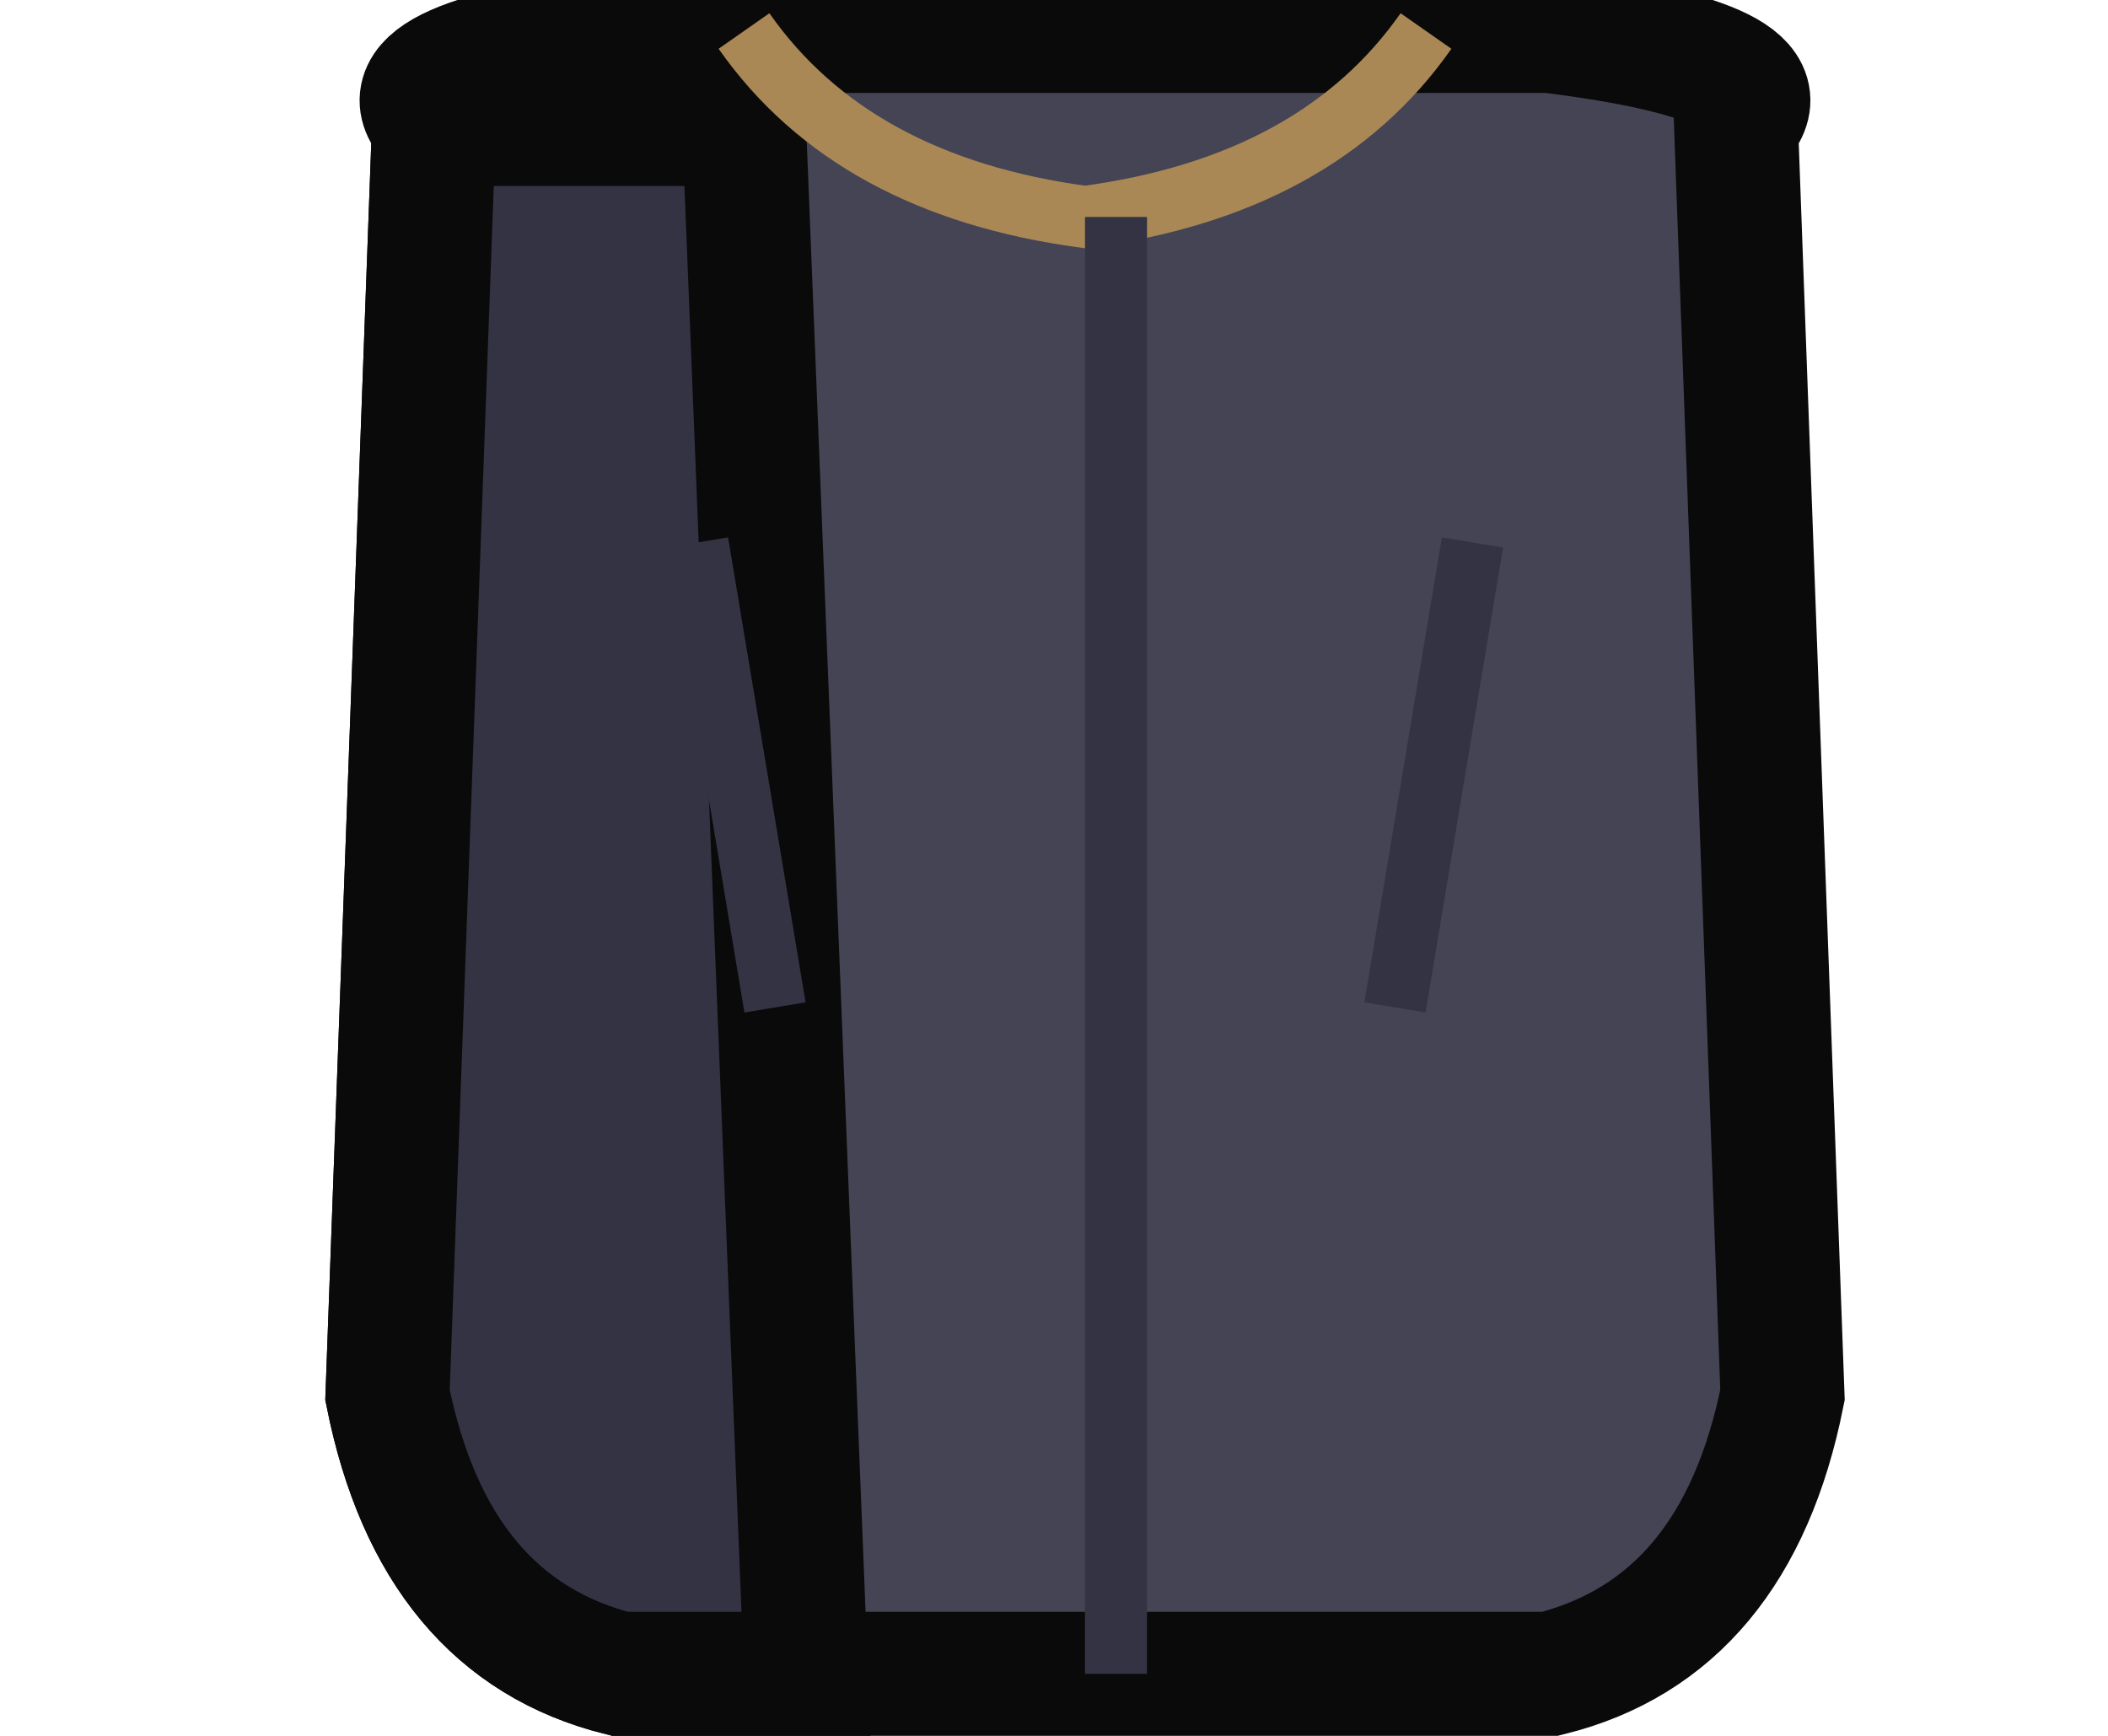
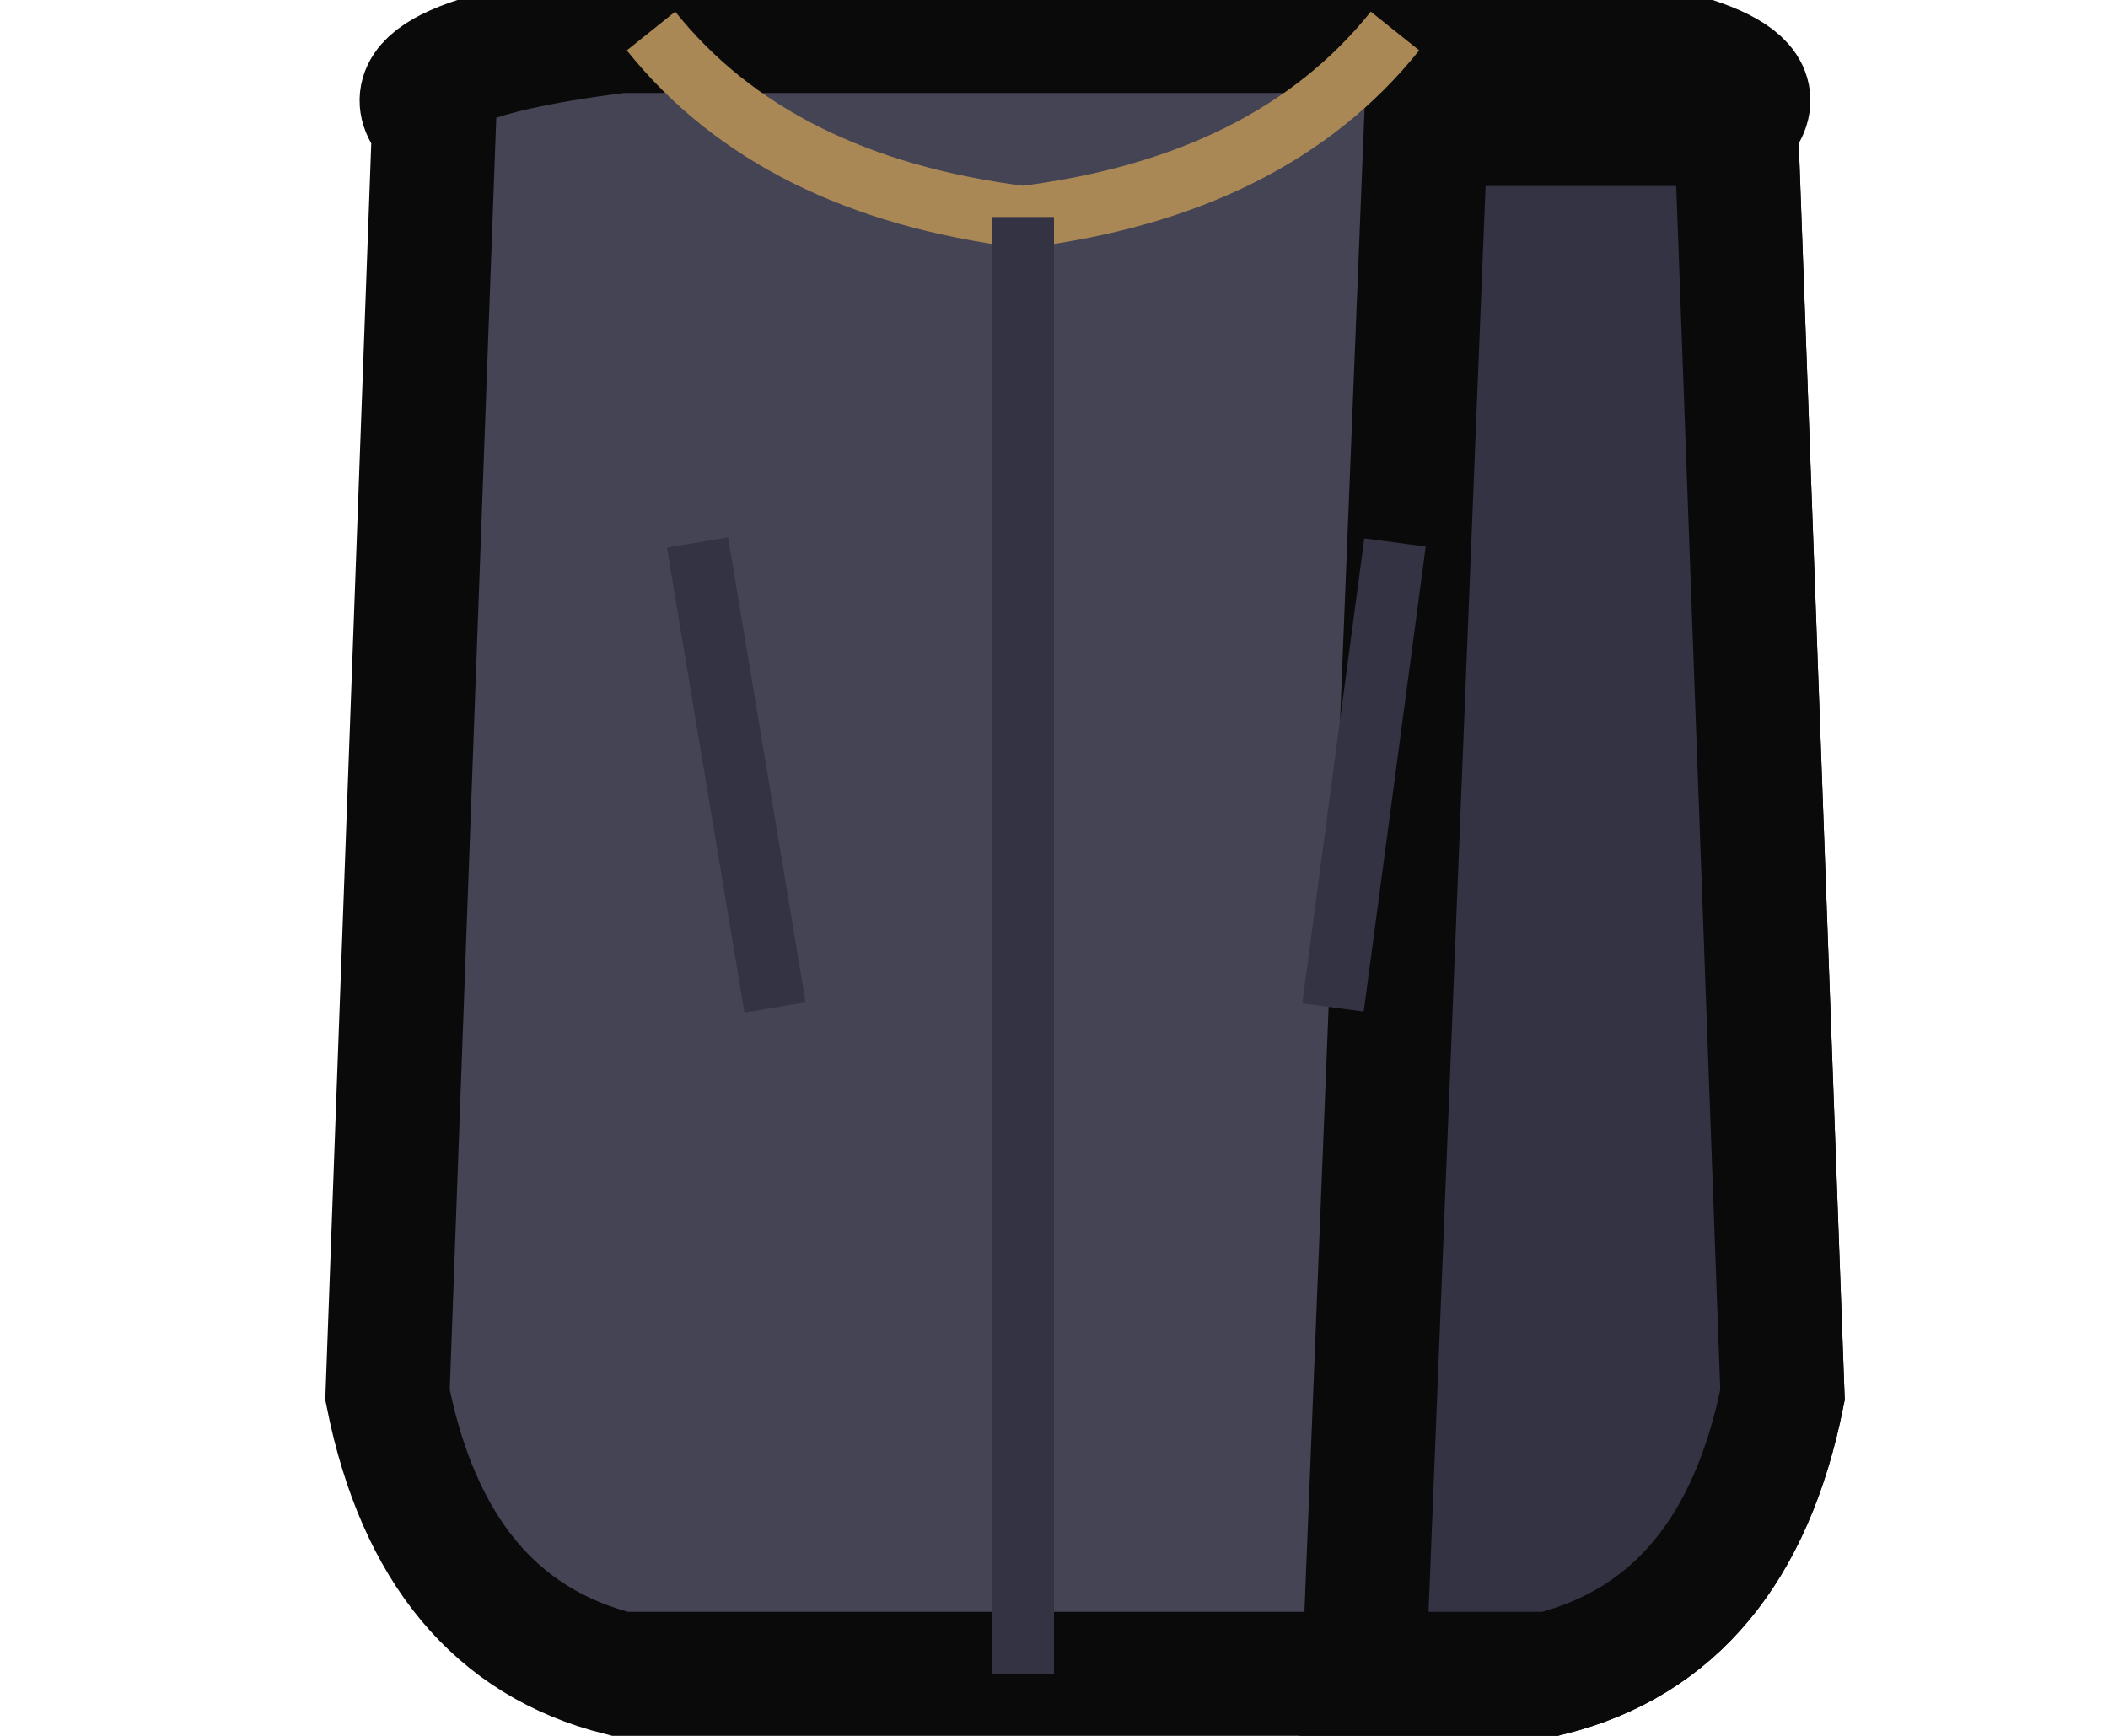
<svg xmlns="http://www.w3.org/2000/svg" viewBox="0 0 136 112" width="136" height="112">
  <path d="M 28,8 Q 24,4 40,2 L 100,2 Q 116,4 112,8 L 115,90 Q 112,105 100,108 L 40,108 Q 28,105 25,90 Z" fill="#444455" stroke="#0a0a0a" stroke-width="8" />
-   <path d="M 28,8 L 25,90 Q 28,105 40,108 L 52,108 L 48,8 Z" fill="#333344" stroke="#0a0a0a" stroke-width="8" />
-   <path d="M 48,2 Q 55,12 70,14 Q 85,12 92,2" fill="none" stroke="#aa8855" stroke-width="4" />
-   <line x1="72" y1="14" x2="72" y2="108" stroke="#333344" stroke-width="4" />
+   <path d="M 112,8 L 115,90 Q 112,105 100,108 L 88,108 L 92,8 Z" fill="#333344" stroke="#0a0a0a" stroke-width="8" />
+   <path d="M 42,2 Q 50,12 66,14 Q 82,12 90,2" fill="none" stroke="#aa8855" stroke-width="4" />
+   <line x1="66" y1="14" x2="66" y2="108" stroke="#333344" stroke-width="4" />
  <line x1="45" y1="35" x2="50" y2="65" stroke="#333344" stroke-width="4" />
-   <line x1="95" y1="35" x2="90" y2="65" stroke="#333344" stroke-width="4" />
+   <line x1="90" y1="35" x2="86" y2="65" stroke="#333344" stroke-width="4" />
</svg>
